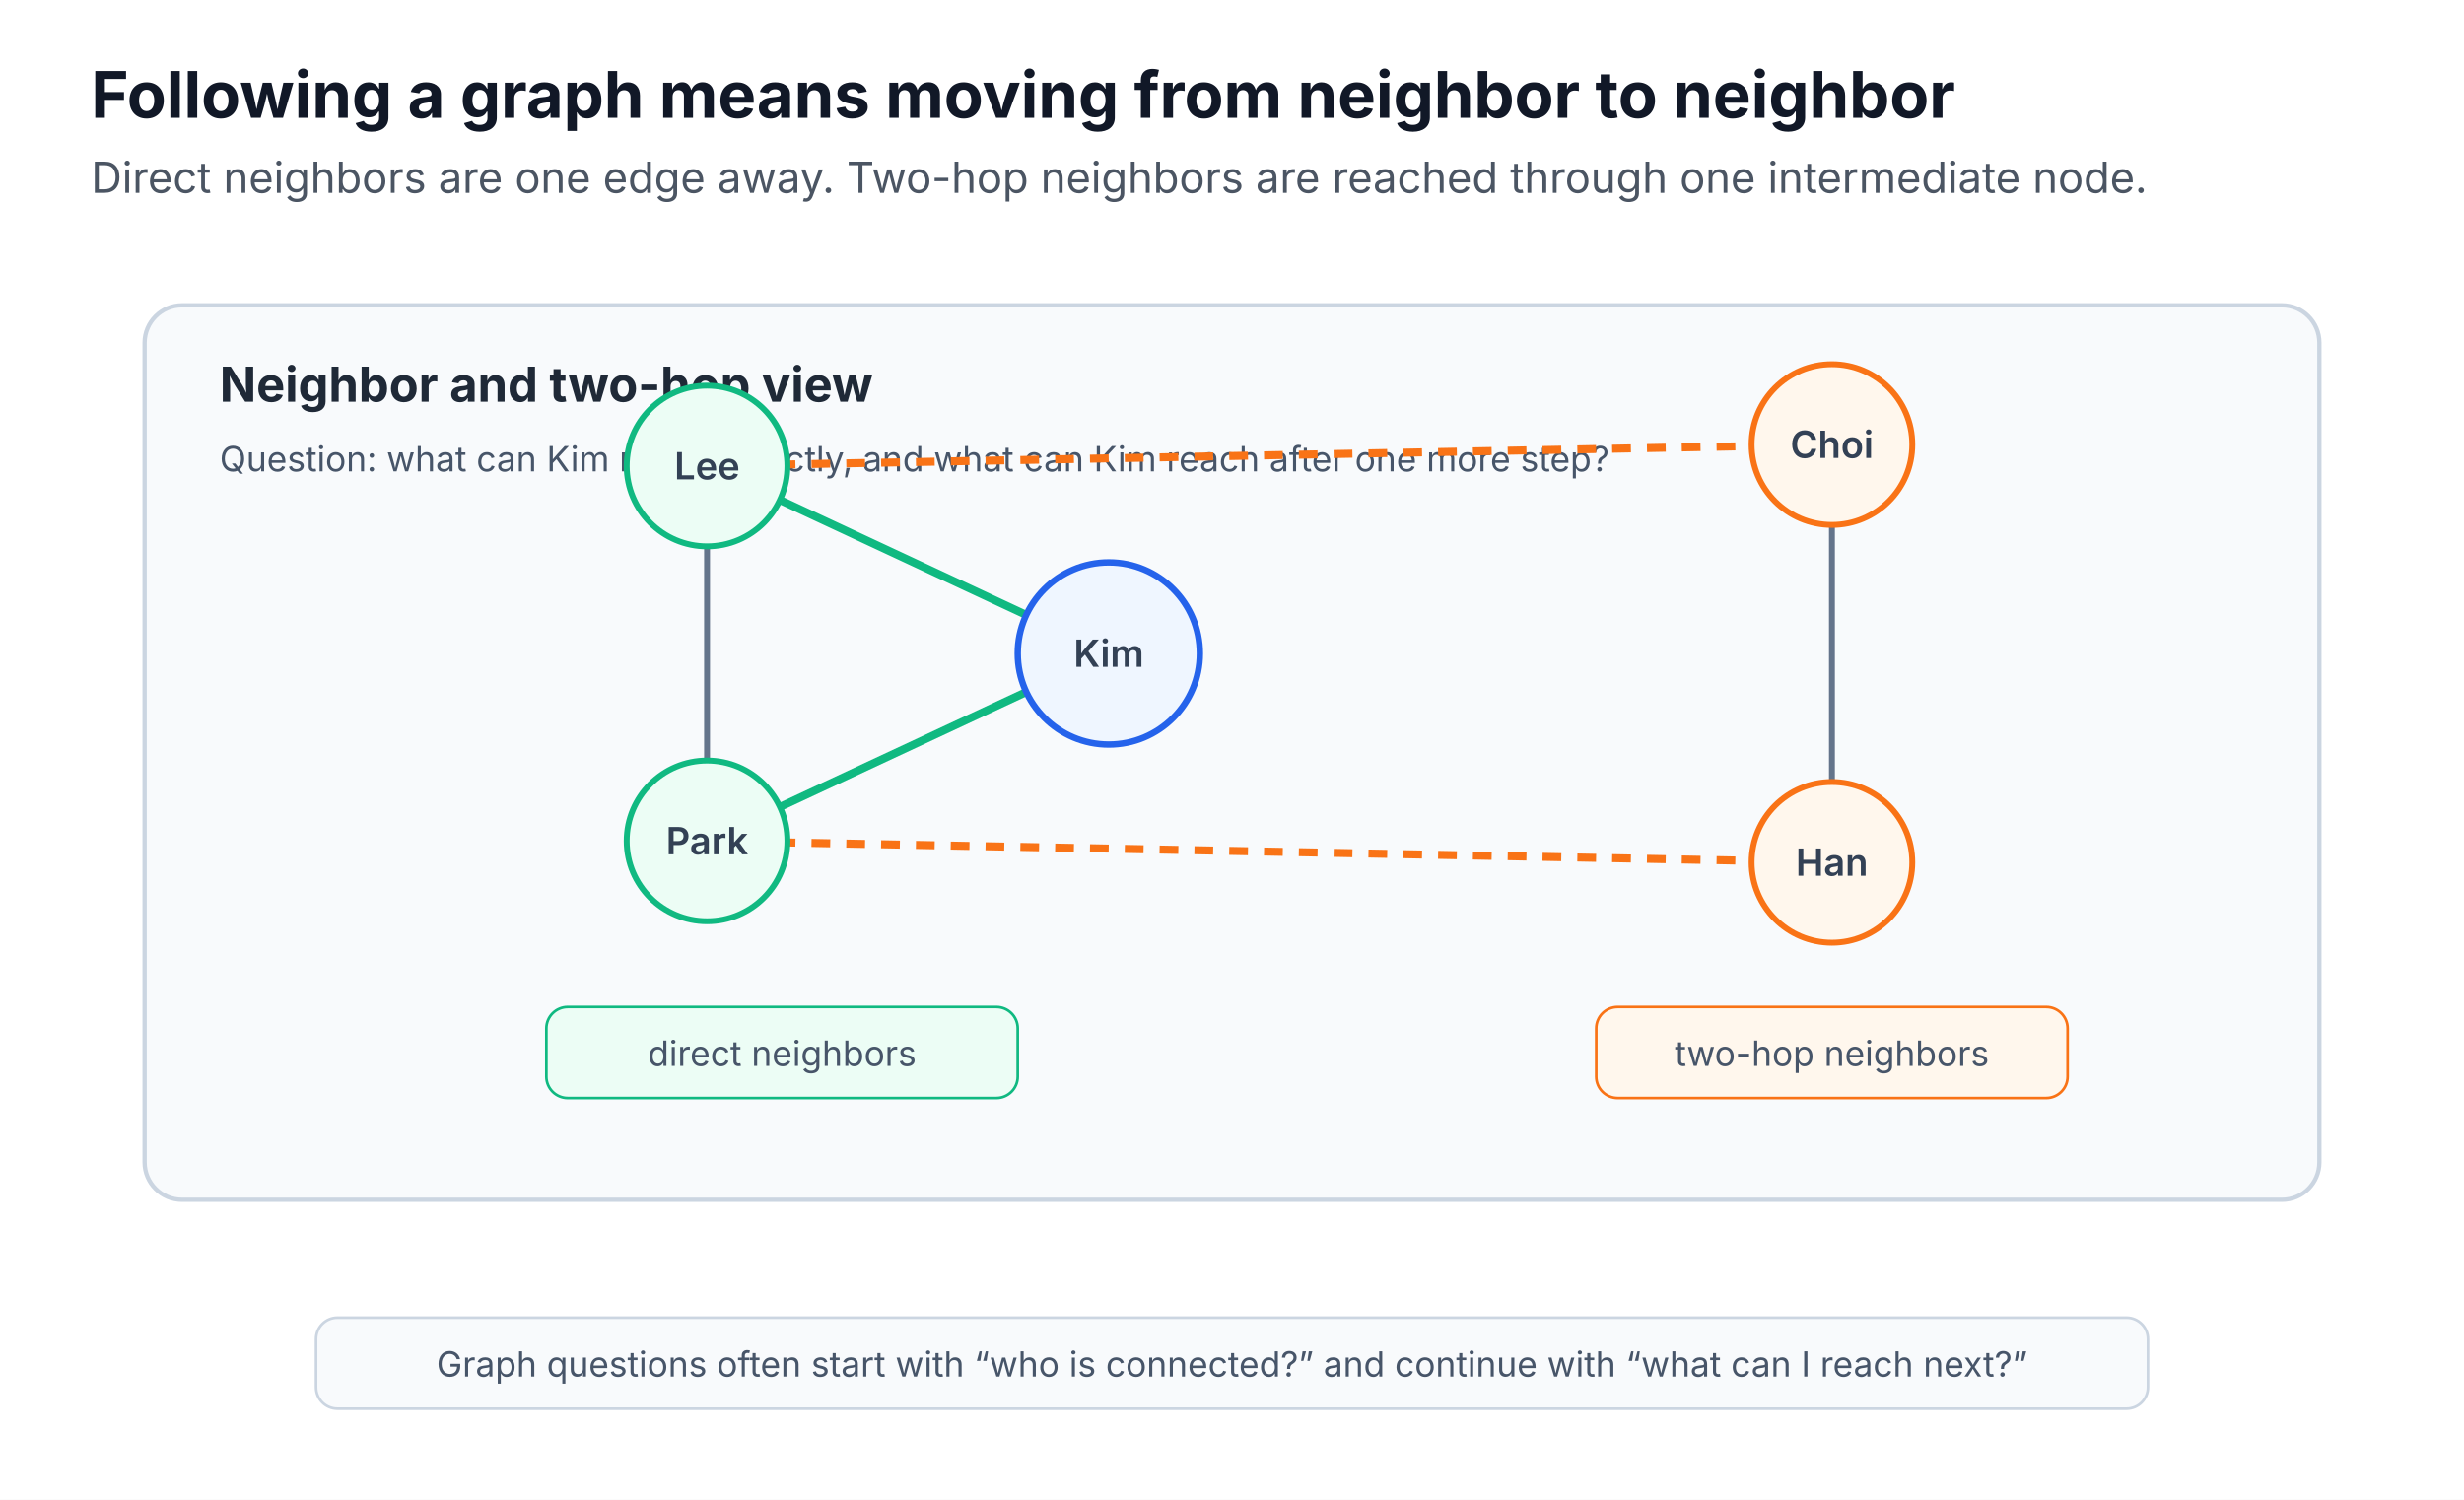
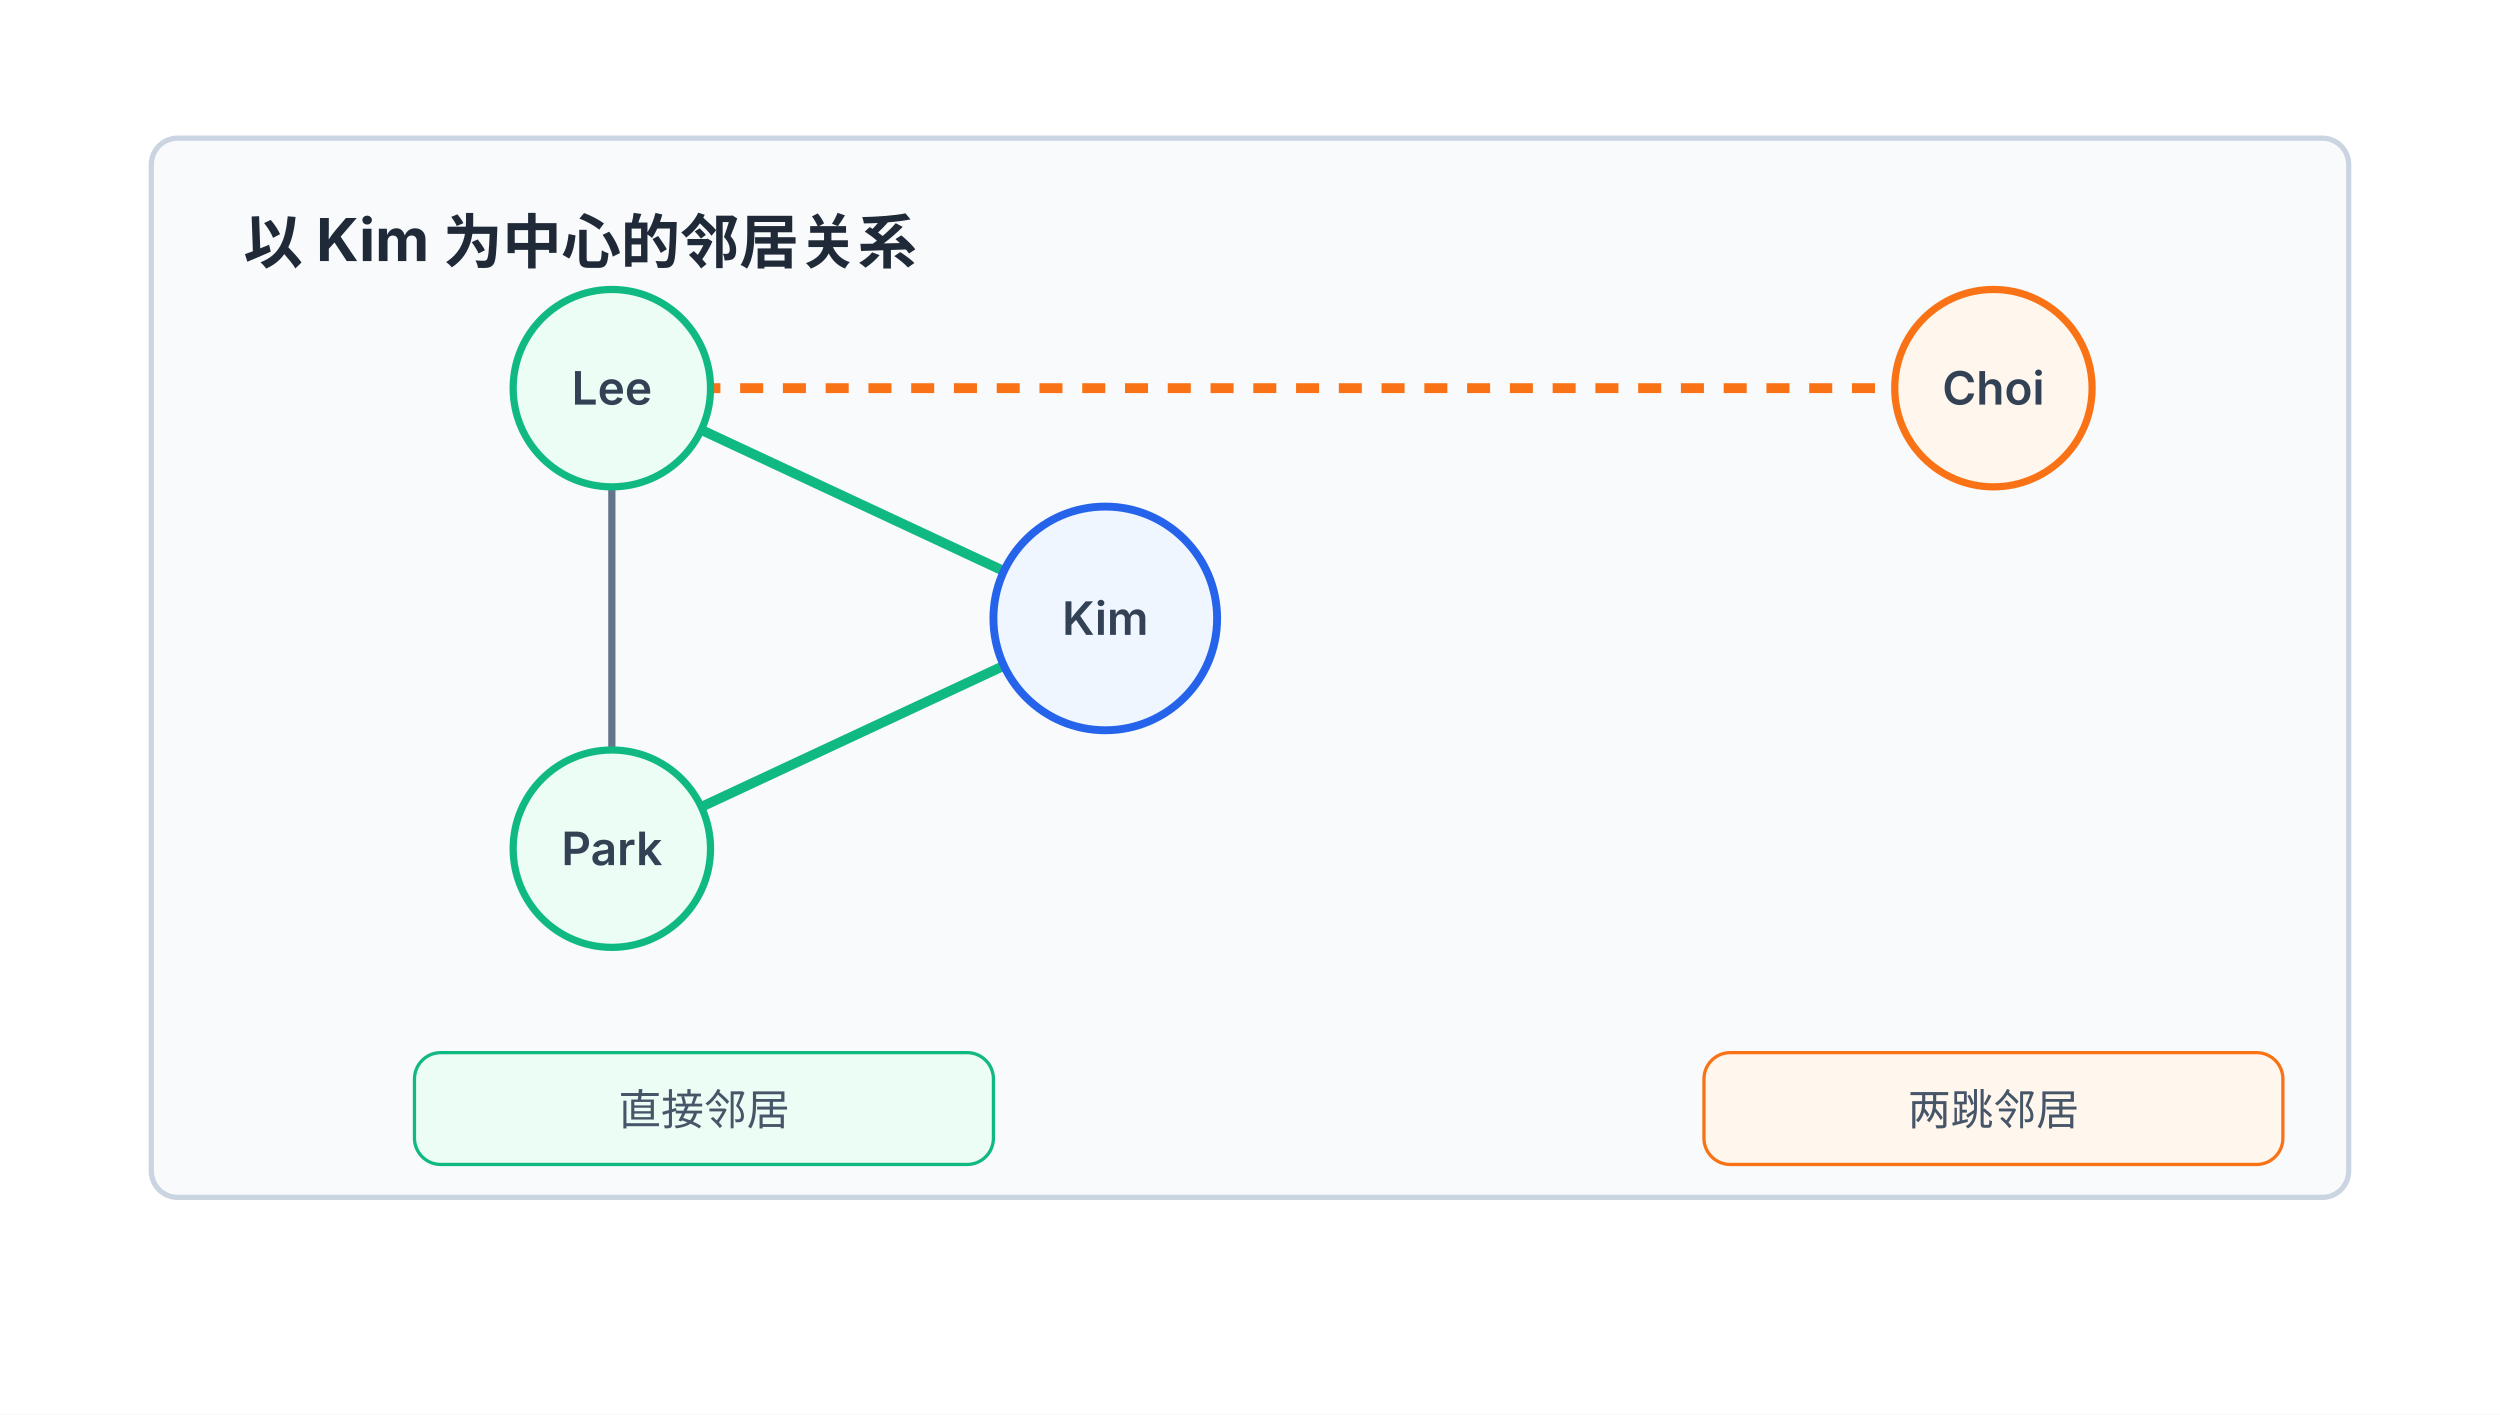
- <svg xmlns="http://www.w3.org/2000/svg" viewBox="0 0 920 560" role="img" aria-labelledby="title desc">
+ <svg xmlns="http://www.w3.org/2000/svg" viewBox="0 0 760 430" role="img" aria-labelledby="title desc">
  <defs>
    <style>
-       .title { font: 700 24px system-ui, -apple-system, BlinkMacSystemFont, "Segoe UI", sans-serif; fill: #111827; }
-       .subtitle { font: 400 16px system-ui, -apple-system, BlinkMacSystemFont, "Segoe UI", sans-serif; fill: #4b5563; }
      .panel-title { font: 700 18px system-ui, -apple-system, BlinkMacSystemFont, "Segoe UI", sans-serif; fill: #1f2937; }
      .label { font: 600 14px system-ui, -apple-system, BlinkMacSystemFont, "Segoe UI", sans-serif; fill: #334155; }
      .small { font: 400 13px system-ui, -apple-system, BlinkMacSystemFont, "Segoe UI", sans-serif; fill: #475569; }
      .box { fill: #f8fafc; stroke: #cbd5e1; stroke-width: 1.6; }
-       .node { fill: #ffffff; stroke: #64748b; stroke-width: 2; }
      .start { fill: #eff6ff; stroke: #2563eb; stroke-width: 2.4; }
      .direct { fill: #ecfdf5; stroke: #10b981; stroke-width: 2.2; }
      .hop { fill: #fff7ed; stroke: #f97316; stroke-width: 2.2; }
      .edge { stroke: #64748b; stroke-width: 2.2; fill: none; }
      .edge-direct { stroke: #10b981; stroke-width: 3; fill: none; }
      .edge-hop { stroke: #f97316; stroke-width: 3; fill: none; stroke-dasharray: 7 6; }
    </style>
  </defs>
-   <rect width="920" height="560" fill="#ffffff" />
-   <text x="34" y="44" class="title">Following a graph means moving from neighbor to neighbor</text>
-   <text x="34" y="72" class="subtitle">Direct neighbors are one edge away. Two-hop neighbors are reached through one intermediate node.</text>
-   <rect x="54" y="114" width="812" height="334" rx="14" class="box" />
-   <text x="82" y="150" class="panel-title">Neighbor and two-hop view</text>
-   <text x="82" y="176" class="small">Question: what can Kim reach directly, and what can Kim reach after one more step?</text>
-   <g transform="translate(164 244)">
+   <rect width="760" height="430" fill="#ffffff" />
+   <rect x="46" y="42" width="668" height="322" rx="8" class="box" />
+   <text x="74" y="80" class="panel-title">以 Kim 为中心的邻居关系</text>
+   <g transform="translate(86 188)">
    <line x1="250" y1="0" x2="100" y2="-70" class="edge-direct" />
    <line x1="250" y1="0" x2="100" y2="70" class="edge-direct" />
-     <line x1="100" y1="-70" x2="520" y2="-78" class="edge-hop" />
-     <line x1="100" y1="70" x2="520" y2="78" class="edge-hop" />
+     <line x1="100" y1="-70" x2="520" y2="-70" class="edge-hop" />
    <line x1="100" y1="-70" x2="100" y2="70" class="edge" />
-     <line x1="520" y1="-78" x2="520" y2="78" class="edge" />
    <circle cx="250" cy="0" r="34" class="start" />
    <circle cx="100" cy="-70" r="30" class="direct" />
    <circle cx="100" cy="70" r="30" class="direct" />
-     <circle cx="520" cy="-78" r="30" class="hop" />
-     <circle cx="520" cy="78" r="30" class="hop" />
+     <circle cx="520" cy="-70" r="30" class="hop" />
    <text x="250" y="5" text-anchor="middle" class="label">Kim</text>
    <text x="100" y="-65" text-anchor="middle" class="label">Lee</text>
    <text x="100" y="75" text-anchor="middle" class="label">Park</text>
-     <text x="520" y="-73" text-anchor="middle" class="label">Choi</text>
-     <text x="520" y="83" text-anchor="middle" class="label">Han</text>
+     <text x="520" y="-65" text-anchor="middle" class="label">Choi</text>
    <rect x="40" y="132" width="176" height="34" rx="8" fill="#ecfdf5" stroke="#10b981" />
-     <text x="128" y="154" text-anchor="middle" class="small">direct neighbors</text>
+     <text x="128" y="154" text-anchor="middle" class="small">直接邻居</text>
    <rect x="432" y="132" width="176" height="34" rx="8" fill="#fff7ed" stroke="#f97316" />
-     <text x="520" y="154" text-anchor="middle" class="small">two-hop neighbors</text>
+     <text x="520" y="154" text-anchor="middle" class="small">两跳邻居</text>
  </g>
-   <rect x="118" y="492" width="684" height="34" rx="8" fill="#f8fafc" stroke="#cbd5e1" />
-   <text x="460" y="514" text-anchor="middle" class="small">Graph questions often start with “who is connected?” and continue with “what can I reach next?”</text>
</svg>
